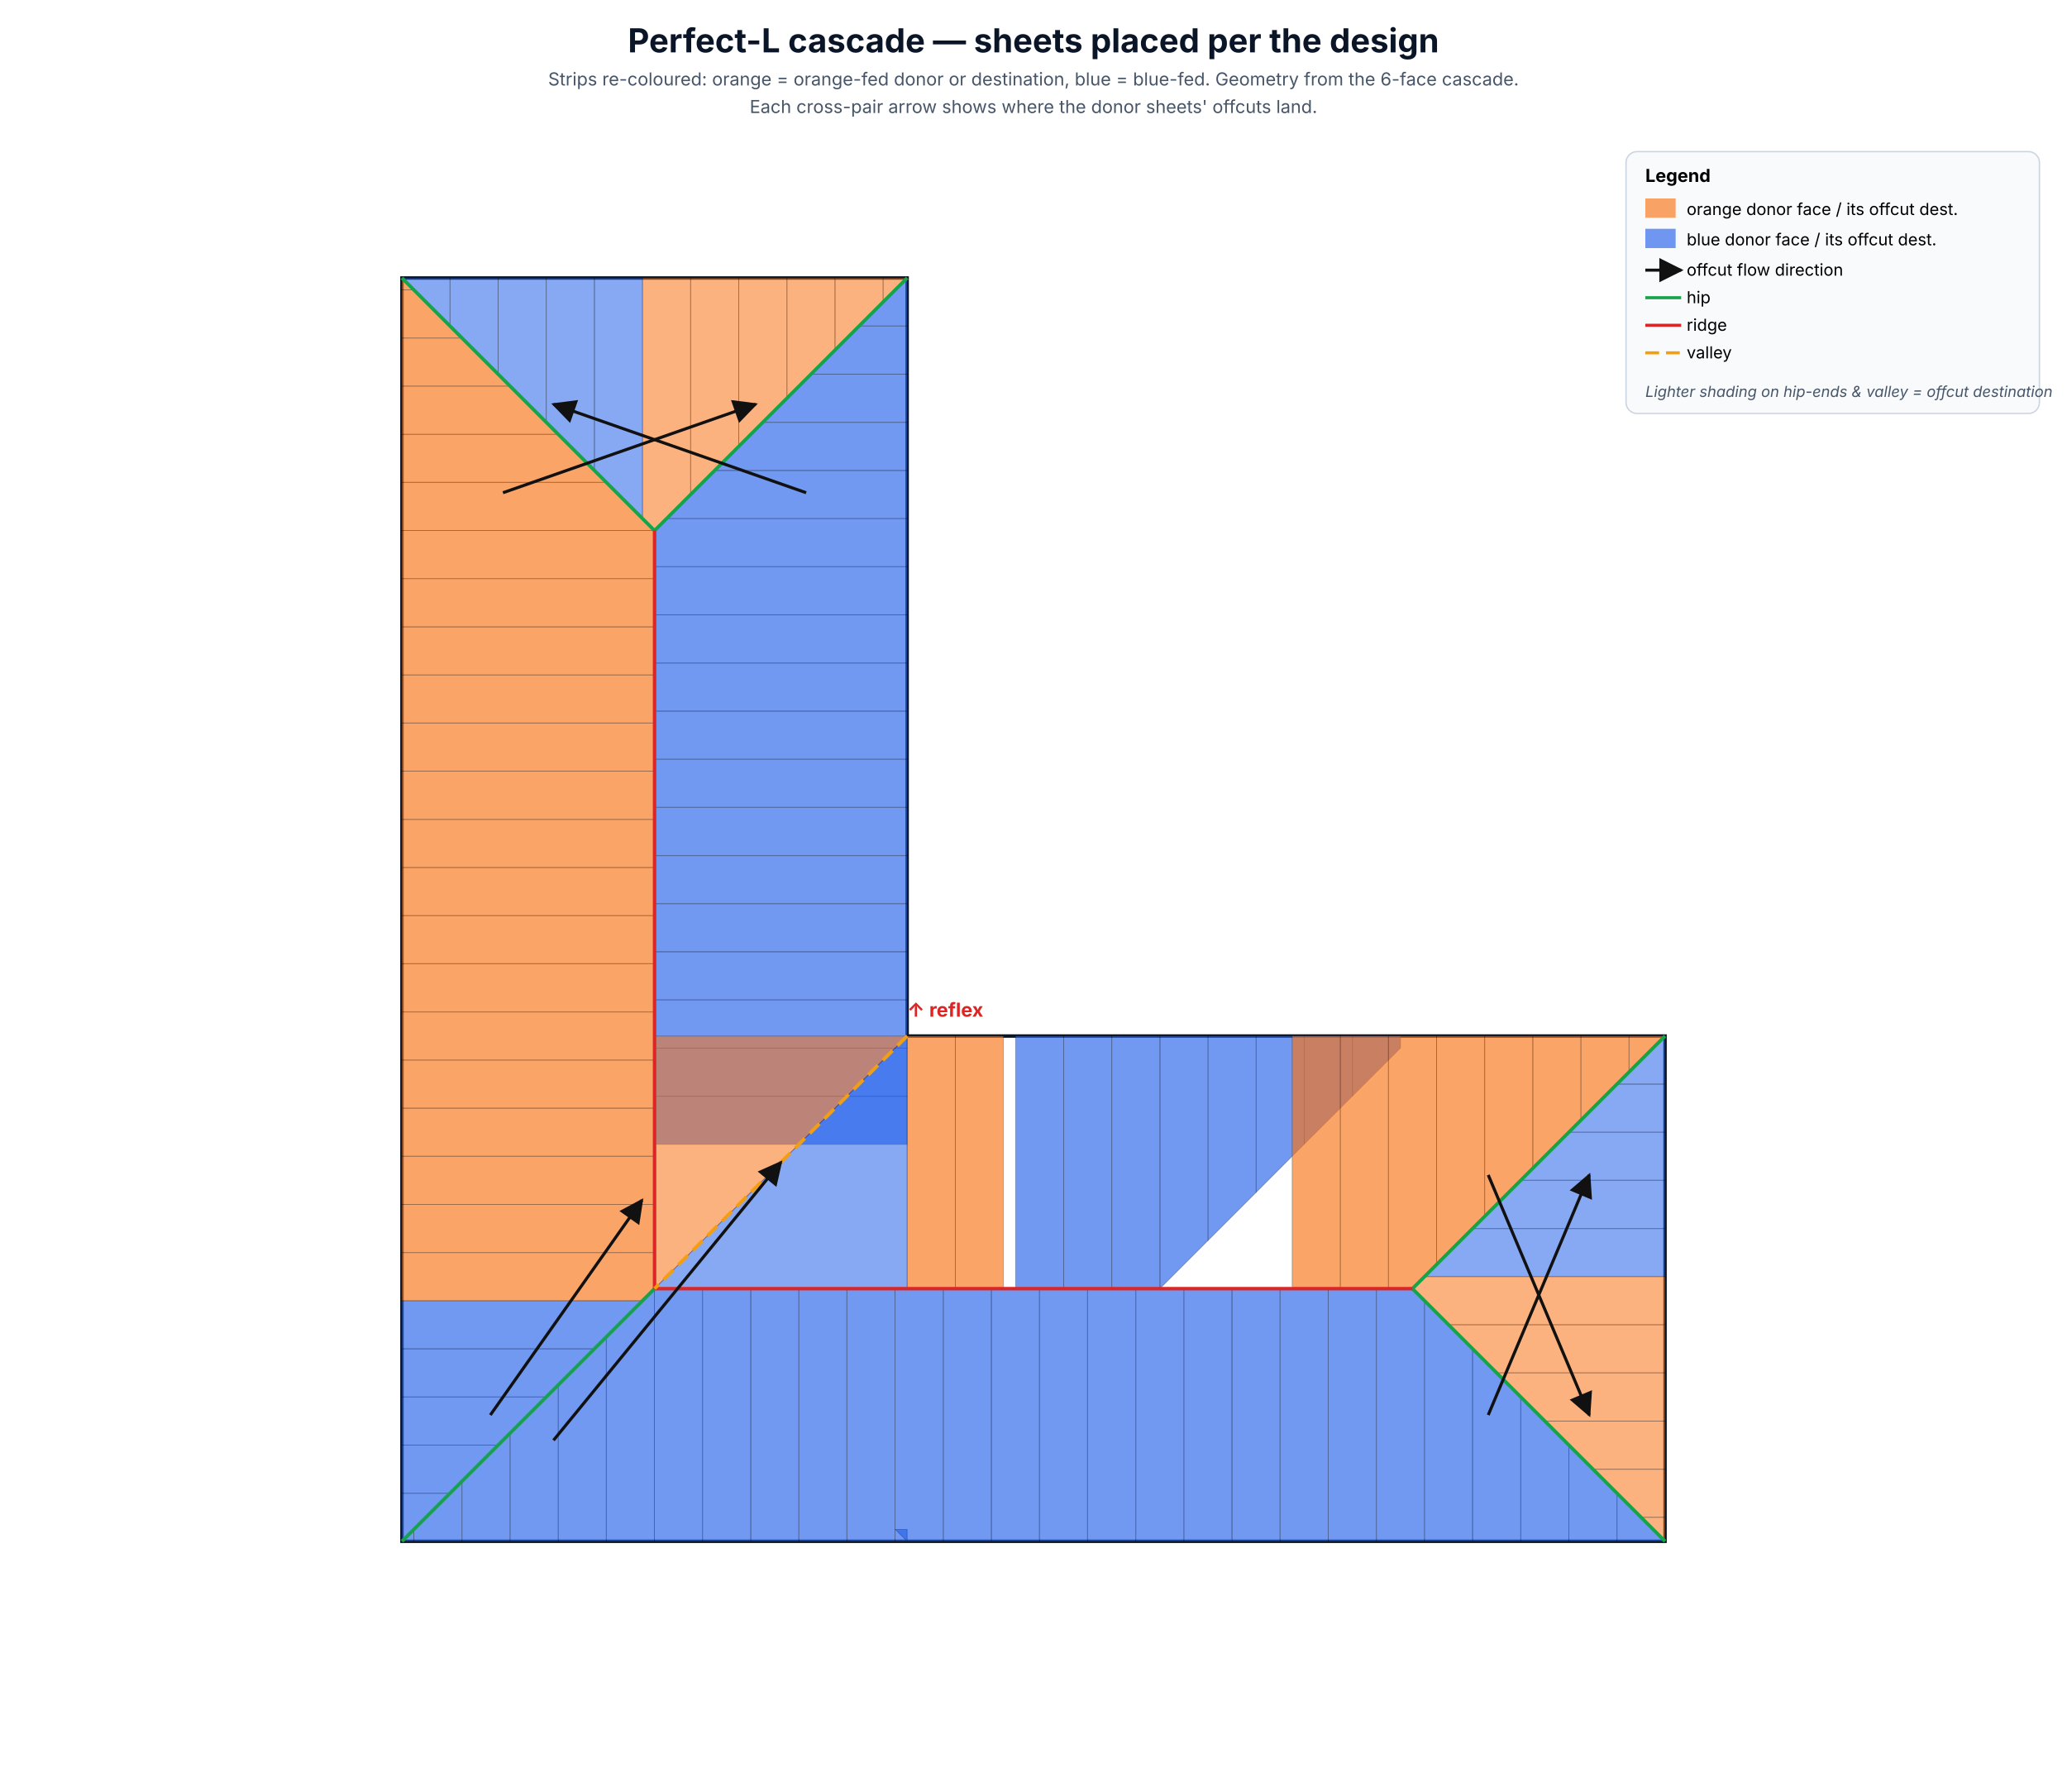
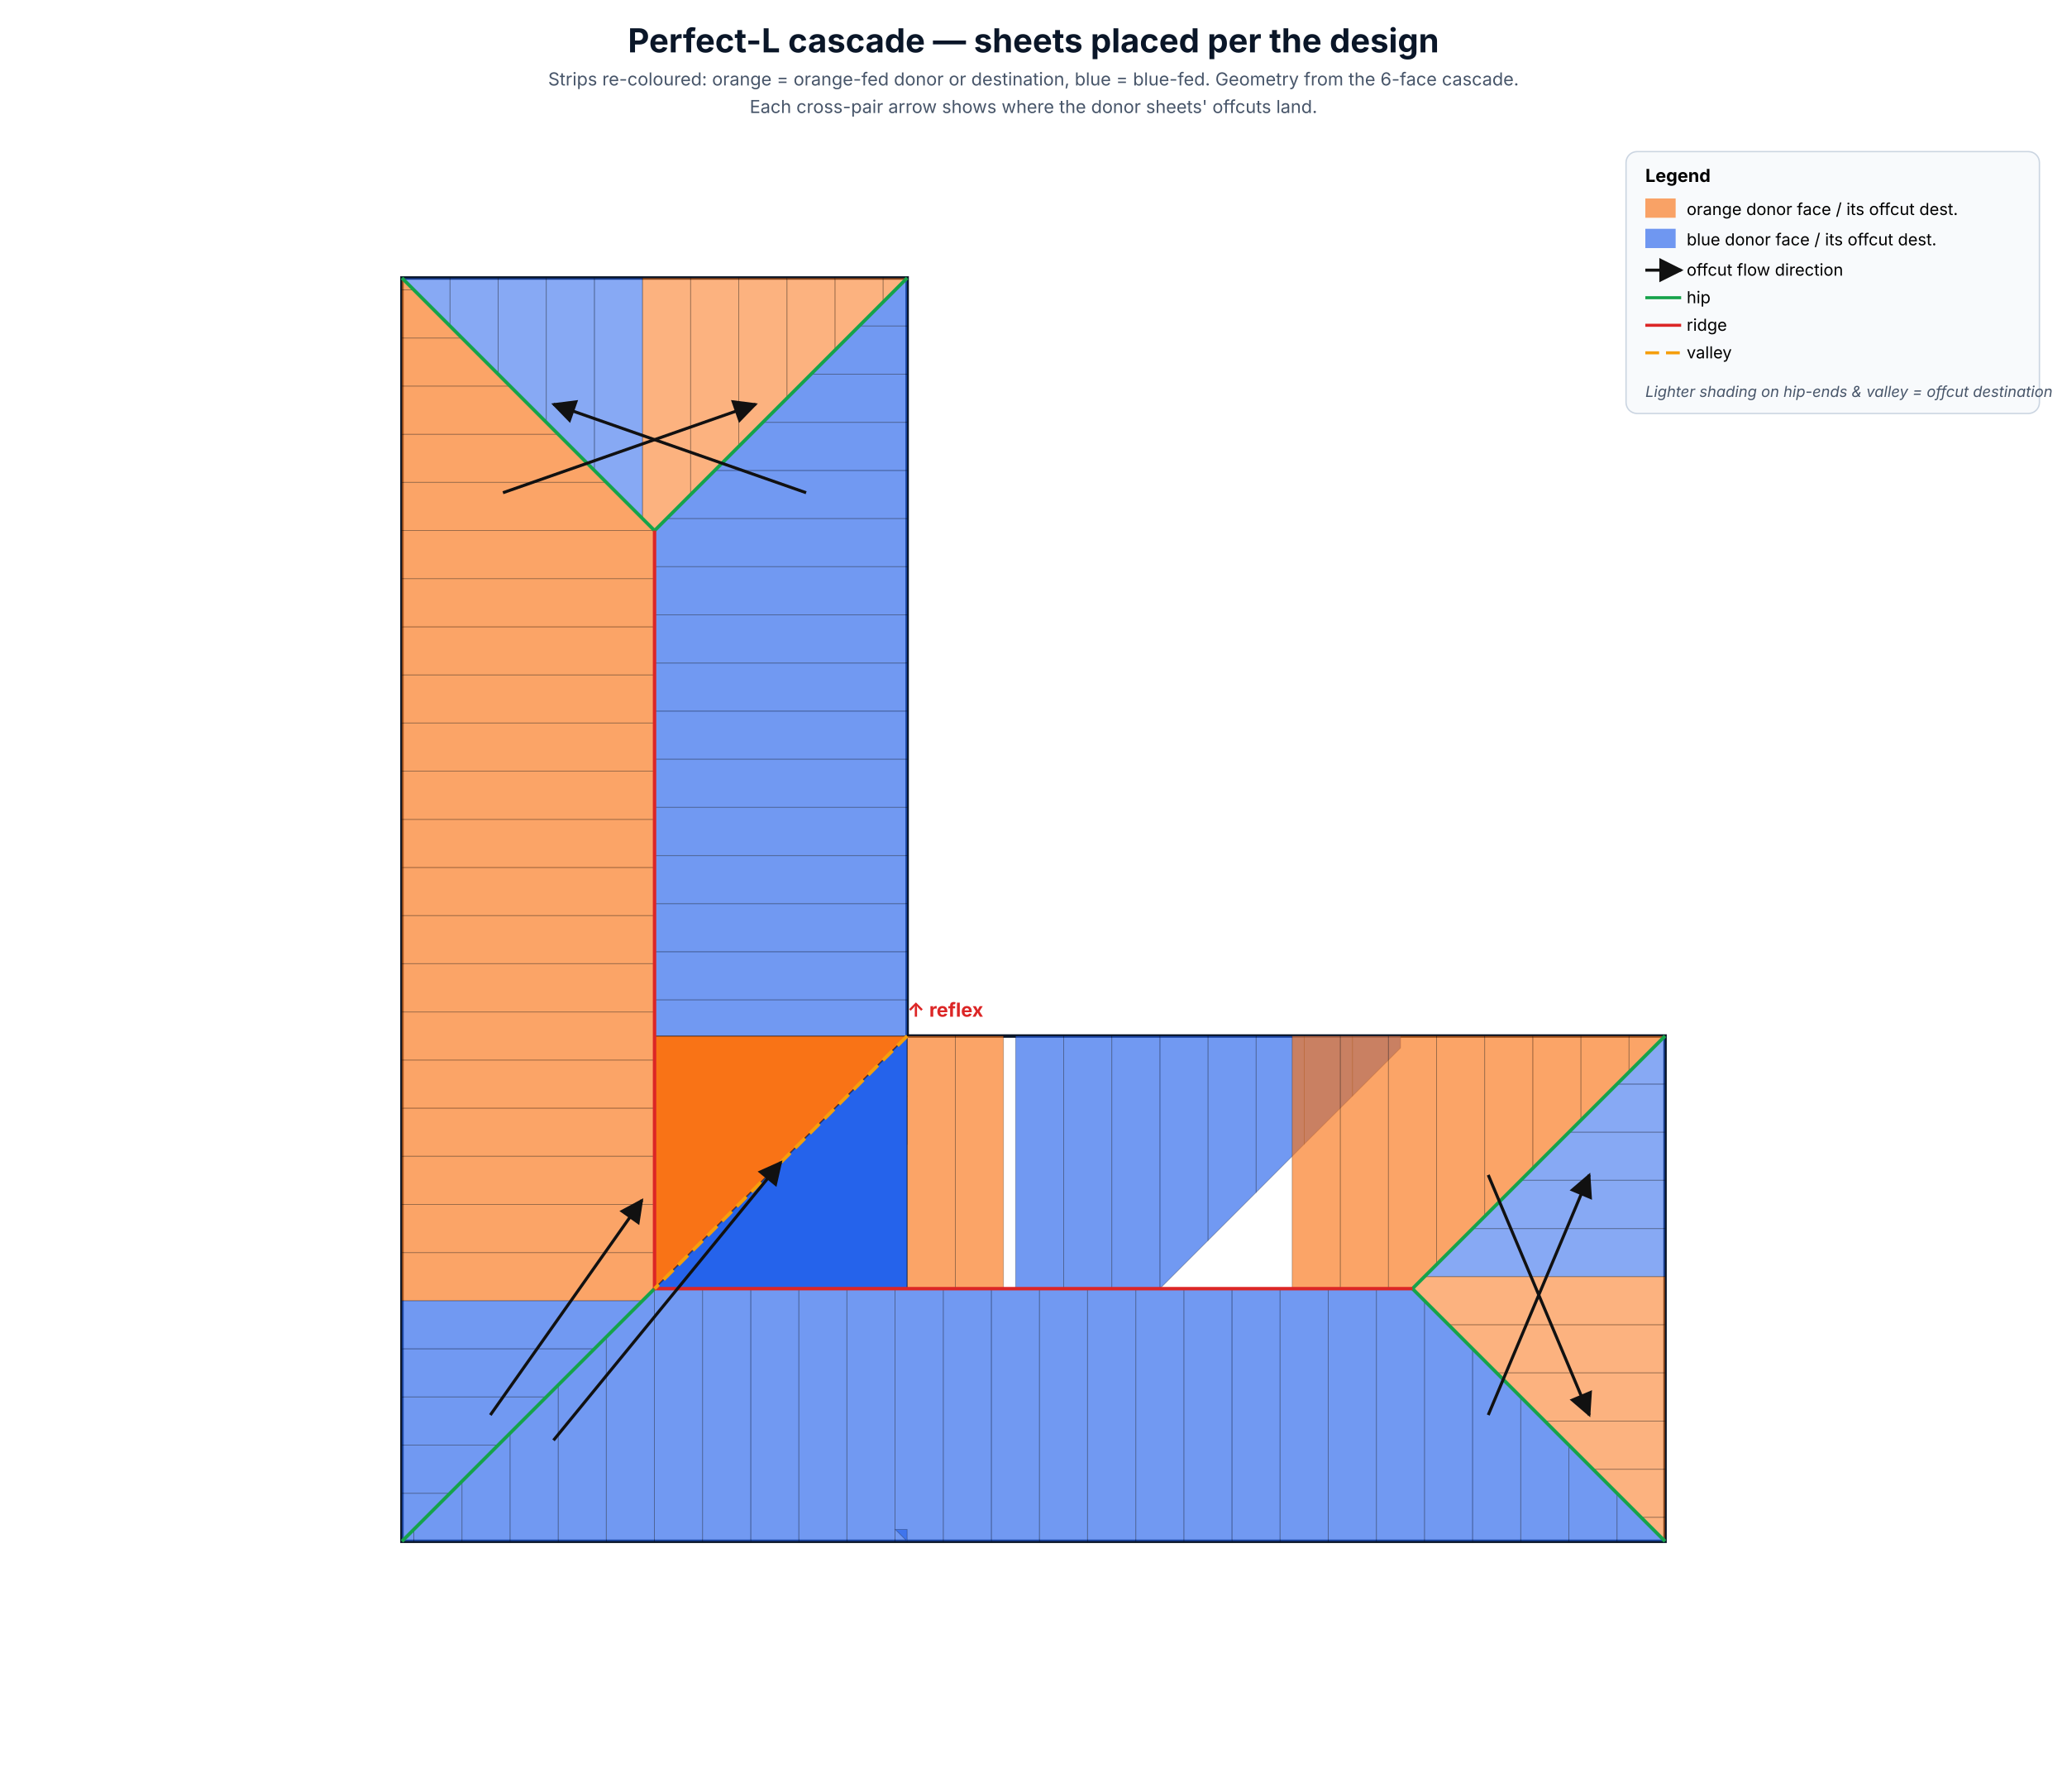
<svg xmlns="http://www.w3.org/2000/svg" width="1500" height="1300" viewBox="0 0 1500 1300" style="background:#fff;font-family:Inter,sans-serif">
  <defs>
    <marker id="arrow" viewBox="0 0 10 10" refX="9" refY="5" markerWidth="8" markerHeight="8" orient="auto">
      <path d="M 0 0 L 10 5 L 0 10 z" fill="#111" />
    </marker>
  </defs>
  <text x="750" y="38" text-anchor="middle" font-size="24" font-weight="700" fill="#0a1628">Perfect-L cascade — sheets placed per the design</text>
  <text x="750" y="62" text-anchor="middle" font-size="13" fill="#475569">Strips re-coloured: orange = orange-fed donor or destination, blue = blue-fed. Geometry from the 6-face cascade.</text>
  <text x="750" y="82" text-anchor="middle" font-size="13" fill="#475569">Each cross-pair arrow shows where the donor sheets' offcuts land.</text>
  <polygon points="291.7,201.7 658.3,201.7 658.3,751.7 1208.3,751.7 1208.3,1118.3 291.7,1118.3" fill="none" stroke="#0a1628" stroke-width="2.5" />
  <polygon points="1208.3,1118.3 1208.3,1118.3 1173.4,1118.3 1173.4,1083.4" fill="#2563eb" fill-opacity="0.65" stroke="rgba(0,0,0,0.25)" stroke-width="0.6" />
  <polygon points="1173.4,1083.4 1173.4,1118.3 1138.5,1118.3 1138.5,1048.5" fill="#2563eb" fill-opacity="0.65" stroke="rgba(0,0,0,0.25)" stroke-width="0.6" />
  <polygon points="1138.5,1048.5 1138.5,1118.3 1103.6,1118.3 1103.6,1013.6" fill="#2563eb" fill-opacity="0.65" stroke="rgba(0,0,0,0.25)" stroke-width="0.6" />
  <polygon points="1103.6,1013.6 1103.6,1118.3 1068.6,1118.3 1068.6,978.6" fill="#2563eb" fill-opacity="0.65" stroke="rgba(0,0,0,0.25)" stroke-width="0.6" />
  <polygon points="1068.6,978.6 1068.6,1118.3 1033.7,1118.3 1033.7,943.7" fill="#2563eb" fill-opacity="0.65" stroke="rgba(0,0,0,0.25)" stroke-width="0.6" />
  <polygon points="1025.0,935.0 1033.7,943.7 1033.7,1118.3 998.8,1118.3 998.8,935.0" fill="#2563eb" fill-opacity="0.65" stroke="rgba(0,0,0,0.25)" stroke-width="0.6" />
  <polygon points="998.8,935.0 998.8,1118.3 963.9,1118.3 963.9,935.0" fill="#2563eb" fill-opacity="0.65" stroke="rgba(0,0,0,0.25)" stroke-width="0.6" />
  <polygon points="963.9,935.0 963.9,1118.3 928.9,1118.3 928.9,935.0" fill="#2563eb" fill-opacity="0.65" stroke="rgba(0,0,0,0.25)" stroke-width="0.6" />
  <polygon points="928.9,935.0 928.9,1118.3 894.0,1118.3 894.0,935.0" fill="#2563eb" fill-opacity="0.65" stroke="rgba(0,0,0,0.25)" stroke-width="0.6" />
  <polygon points="894.0,935.0 894.0,1118.3 859.1,1118.3 859.1,935.0" fill="#2563eb" fill-opacity="0.65" stroke="rgba(0,0,0,0.25)" stroke-width="0.6" />
  <polygon points="859.1,935.0 859.1,1118.3 824.2,1118.3 824.2,935.0" fill="#2563eb" fill-opacity="0.65" stroke="rgba(0,0,0,0.25)" stroke-width="0.6" />
  <polygon points="824.2,935.0 824.2,1118.3 789.2,1118.3 789.2,935.0" fill="#2563eb" fill-opacity="0.65" stroke="rgba(0,0,0,0.25)" stroke-width="0.6" />
  <polygon points="789.2,935.0 789.2,1118.3 754.3,1118.3 754.3,935.0" fill="#2563eb" fill-opacity="0.65" stroke="rgba(0,0,0,0.25)" stroke-width="0.6" />
  <polygon points="754.3,935.0 754.3,1118.3 719.4,1118.3 719.4,935.0" fill="#2563eb" fill-opacity="0.65" stroke="rgba(0,0,0,0.25)" stroke-width="0.6" />
  <polygon points="719.4,935.0 719.4,1118.3 684.5,1118.3 684.5,935.0" fill="#2563eb" fill-opacity="0.65" stroke="rgba(0,0,0,0.25)" stroke-width="0.6" />
  <polygon points="684.5,935.0 684.5,1118.3 649.5,1118.3 649.5,935.0" fill="#2563eb" fill-opacity="0.65" stroke="rgba(0,0,0,0.25)" stroke-width="0.6" />
  <polygon points="649.5,935.0 649.5,1118.3 614.6,1118.3 614.6,935.0" fill="#2563eb" fill-opacity="0.65" stroke="rgba(0,0,0,0.25)" stroke-width="0.6" />
  <polygon points="614.6,935.0 614.6,1118.3 579.7,1118.3 579.7,935.0" fill="#2563eb" fill-opacity="0.65" stroke="rgba(0,0,0,0.25)" stroke-width="0.6" />
  <polygon points="579.7,935.0 579.7,1118.3 544.8,1118.3 544.8,935.0" fill="#2563eb" fill-opacity="0.65" stroke="rgba(0,0,0,0.25)" stroke-width="0.6" />
  <polygon points="544.8,935.0 544.8,1118.3 509.8,1118.3 509.8,935.0" fill="#2563eb" fill-opacity="0.65" stroke="rgba(0,0,0,0.25)" stroke-width="0.6" />
  <polygon points="509.8,935.0 509.8,1118.3 474.9,1118.3 474.9,935.1 475.0,935.0" fill="#2563eb" fill-opacity="0.65" stroke="rgba(0,0,0,0.25)" stroke-width="0.6" />
  <polygon points="474.9,935.1 474.9,1118.3 440.0,1118.3 440.0,970.0" fill="#2563eb" fill-opacity="0.65" stroke="rgba(0,0,0,0.25)" stroke-width="0.6" />
  <polygon points="440.0,970.0 440.0,1118.3 405.1,1118.3 405.1,1004.9" fill="#2563eb" fill-opacity="0.65" stroke="rgba(0,0,0,0.25)" stroke-width="0.6" />
  <polygon points="405.1,1004.9 405.1,1118.3 370.1,1118.3 370.1,1039.9" fill="#2563eb" fill-opacity="0.65" stroke="rgba(0,0,0,0.25)" stroke-width="0.6" />
  <polygon points="370.1,1039.9 370.1,1118.3 335.2,1118.3 335.2,1074.8" fill="#2563eb" fill-opacity="0.65" stroke="rgba(0,0,0,0.25)" stroke-width="0.6" />
  <polygon points="335.2,1074.8 335.2,1118.3 300.3,1118.3 300.3,1109.7" fill="#2563eb" fill-opacity="0.65" stroke="rgba(0,0,0,0.25)" stroke-width="0.6" />
  <polygon points="300.3,1109.7 300.3,1118.3 291.7,1118.3 291.7,1118.3" fill="#2563eb" fill-opacity="0.65" stroke="rgba(0,0,0,0.25)" stroke-width="0.6" />
  <polygon points="291.7,1118.3 291.7,1118.3 291.7,1083.4 326.6,1083.4" fill="#2563eb" fill-opacity="0.65" stroke="rgba(0,0,0,0.25)" stroke-width="0.6" />
  <polygon points="326.6,1083.4 291.7,1083.4 291.7,1048.5 361.5,1048.5" fill="#2563eb" fill-opacity="0.65" stroke="rgba(0,0,0,0.25)" stroke-width="0.6" />
  <polygon points="361.5,1048.5 291.7,1048.5 291.7,1013.6 396.4,1013.6" fill="#2563eb" fill-opacity="0.65" stroke="rgba(0,0,0,0.25)" stroke-width="0.6" />
  <polygon points="396.4,1013.6 291.7,1013.6 291.7,978.6 431.4,978.6" fill="#2563eb" fill-opacity="0.65" stroke="rgba(0,0,0,0.25)" stroke-width="0.6" />
  <polygon points="431.4,978.6 291.7,978.6 291.7,943.7 466.3,943.7" fill="#2563eb" fill-opacity="0.65" stroke="rgba(0,0,0,0.25)" stroke-width="0.6" />
  <polygon points="475.0,935.0 466.3,943.7 291.7,943.7 291.7,908.8 475.0,908.8" fill="#f97316" fill-opacity="0.65" stroke="rgba(0,0,0,0.25)" stroke-width="0.6" />
  <polygon points="475.0,908.8 291.7,908.8 291.7,873.9 475.0,873.9" fill="#f97316" fill-opacity="0.65" stroke="rgba(0,0,0,0.25)" stroke-width="0.6" />
  <polygon points="475.0,873.9 291.7,873.9 291.7,838.9 475.0,838.9" fill="#f97316" fill-opacity="0.65" stroke="rgba(0,0,0,0.25)" stroke-width="0.6" />
  <polygon points="475.0,838.9 291.7,838.9 291.7,804.0 475.0,804.0" fill="#f97316" fill-opacity="0.65" stroke="rgba(0,0,0,0.25)" stroke-width="0.6" />
  <polygon points="475.0,804.0 291.7,804.0 291.7,769.1 475.0,769.1" fill="#f97316" fill-opacity="0.65" stroke="rgba(0,0,0,0.25)" stroke-width="0.6" />
  <polygon points="475.0,769.1 291.7,769.1 291.7,734.2 475.0,734.2" fill="#f97316" fill-opacity="0.65" stroke="rgba(0,0,0,0.25)" stroke-width="0.6" />
  <polygon points="475.0,734.2 291.7,734.2 291.7,699.2 475.0,699.2" fill="#f97316" fill-opacity="0.65" stroke="rgba(0,0,0,0.25)" stroke-width="0.6" />
  <polygon points="475.0,699.2 291.7,699.2 291.7,664.3 475.0,664.3" fill="#f97316" fill-opacity="0.65" stroke="rgba(0,0,0,0.25)" stroke-width="0.6" />
  <polygon points="475.0,664.3 291.7,664.3 291.7,629.4 475.0,629.4" fill="#f97316" fill-opacity="0.65" stroke="rgba(0,0,0,0.25)" stroke-width="0.6" />
  <polygon points="475.0,629.4 291.7,629.4 291.7,594.5 475.0,594.5" fill="#f97316" fill-opacity="0.65" stroke="rgba(0,0,0,0.25)" stroke-width="0.6" />
  <polygon points="475.0,594.5 291.7,594.5 291.7,559.5 475.0,559.5" fill="#f97316" fill-opacity="0.65" stroke="rgba(0,0,0,0.25)" stroke-width="0.6" />
  <polygon points="475.0,559.5 291.7,559.5 291.7,524.6 475.0,524.6" fill="#f97316" fill-opacity="0.65" stroke="rgba(0,0,0,0.25)" stroke-width="0.6" />
  <polygon points="475.0,524.6 291.7,524.6 291.7,489.7 475.0,489.7" fill="#f97316" fill-opacity="0.65" stroke="rgba(0,0,0,0.25)" stroke-width="0.6" />
  <polygon points="475.0,489.7 291.7,489.7 291.7,454.8 475.0,454.8" fill="#f97316" fill-opacity="0.65" stroke="rgba(0,0,0,0.25)" stroke-width="0.6" />
  <polygon points="475.0,454.8 291.7,454.8 291.7,419.8 475.0,419.8" fill="#f97316" fill-opacity="0.65" stroke="rgba(0,0,0,0.25)" stroke-width="0.6" />
  <polygon points="475.0,419.8 291.7,419.8 291.7,384.9 474.9,384.9 475.0,385.0" fill="#f97316" fill-opacity="0.65" stroke="rgba(0,0,0,0.25)" stroke-width="0.6" />
  <polygon points="474.9,384.9 291.7,384.9 291.7,350.0 440.0,350.0" fill="#f97316" fill-opacity="0.65" stroke="rgba(0,0,0,0.25)" stroke-width="0.6" />
  <polygon points="440.0,350.0 291.7,350.0 291.7,315.1 405.1,315.1" fill="#f97316" fill-opacity="0.65" stroke="rgba(0,0,0,0.25)" stroke-width="0.6" />
  <polygon points="405.1,315.1 291.7,315.1 291.7,280.1 370.1,280.1" fill="#f97316" fill-opacity="0.65" stroke="rgba(0,0,0,0.25)" stroke-width="0.6" />
  <polygon points="370.1,280.1 291.7,280.1 291.7,245.2 335.2,245.2" fill="#f97316" fill-opacity="0.65" stroke="rgba(0,0,0,0.25)" stroke-width="0.6" />
  <polygon points="335.2,245.2 291.7,245.2 291.7,210.3 300.3,210.3" fill="#f97316" fill-opacity="0.65" stroke="rgba(0,0,0,0.25)" stroke-width="0.6" />
  <polygon points="300.3,210.3 291.7,210.3 291.7,201.7 291.7,201.7" fill="#f97316" fill-opacity="0.65" stroke="rgba(0,0,0,0.25)" stroke-width="0.6" />
  <polygon points="658.3,201.7 658.3,201.7 658.3,236.6 623.4,236.6" fill="#2563eb" fill-opacity="0.65" stroke="rgba(0,0,0,0.25)" stroke-width="0.6" />
  <polygon points="623.4,236.6 658.3,236.6 658.3,271.5 588.5,271.5" fill="#2563eb" fill-opacity="0.65" stroke="rgba(0,0,0,0.25)" stroke-width="0.6" />
  <polygon points="588.5,271.5 658.3,271.5 658.3,306.4 553.6,306.4" fill="#2563eb" fill-opacity="0.65" stroke="rgba(0,0,0,0.25)" stroke-width="0.6" />
  <polygon points="553.6,306.4 658.3,306.4 658.3,341.4 518.6,341.4" fill="#2563eb" fill-opacity="0.65" stroke="rgba(0,0,0,0.25)" stroke-width="0.6" />
  <polygon points="518.6,341.4 658.3,341.4 658.3,376.3 483.7,376.3" fill="#2563eb" fill-opacity="0.65" stroke="rgba(0,0,0,0.25)" stroke-width="0.6" />
  <polygon points="475.0,385.0 483.7,376.3 658.3,376.3 658.3,411.2 475.0,411.2" fill="#2563eb" fill-opacity="0.65" stroke="rgba(0,0,0,0.25)" stroke-width="0.6" />
  <polygon points="475.0,411.2 658.3,411.2 658.3,446.1 475.0,446.1" fill="#2563eb" fill-opacity="0.65" stroke="rgba(0,0,0,0.25)" stroke-width="0.6" />
  <polygon points="475.0,446.1 658.3,446.1 658.3,481.1 475.0,481.1" fill="#2563eb" fill-opacity="0.65" stroke="rgba(0,0,0,0.25)" stroke-width="0.6" />
  <polygon points="475.0,481.1 658.3,481.1 658.3,516.0 475.0,516.0" fill="#2563eb" fill-opacity="0.65" stroke="rgba(0,0,0,0.25)" stroke-width="0.6" />
  <polygon points="475.0,516.0 658.3,516.0 658.3,550.9 475.0,550.9" fill="#2563eb" fill-opacity="0.65" stroke="rgba(0,0,0,0.25)" stroke-width="0.6" />
  <polygon points="475.0,550.9 658.3,550.9 658.3,585.8 475.0,585.8" fill="#2563eb" fill-opacity="0.65" stroke="rgba(0,0,0,0.25)" stroke-width="0.6" />
  <polygon points="475.0,585.8 658.3,585.8 658.3,620.8 475.0,620.8" fill="#2563eb" fill-opacity="0.65" stroke="rgba(0,0,0,0.25)" stroke-width="0.6" />
  <polygon points="475.0,620.8 658.3,620.8 658.3,655.7 475.0,655.7" fill="#2563eb" fill-opacity="0.65" stroke="rgba(0,0,0,0.25)" stroke-width="0.6" />
  <polygon points="475.0,655.7 658.3,655.7 658.3,690.6 475.0,690.6" fill="#2563eb" fill-opacity="0.65" stroke="rgba(0,0,0,0.25)" stroke-width="0.6" />
  <polygon points="475.0,690.6 658.3,690.6 658.3,725.5 475.0,725.5" fill="#2563eb" fill-opacity="0.65" stroke="rgba(0,0,0,0.25)" stroke-width="0.6" />
  <polygon points="475.0,725.5 658.3,725.5 658.3,760.5 475.0,760.5" fill="#2563eb" fill-opacity="0.65" stroke="rgba(0,0,0,0.25)" stroke-width="0.6" />
  <polygon points="475.0,760.5 658.3,760.5 658.3,795.4 475.0,795.4" fill="#2563eb" fill-opacity="0.65" stroke="rgba(0,0,0,0.25)" stroke-width="0.6" />
  <polygon points="475.0,795.4 658.3,795.4 658.3,830.3 475.0,830.3" fill="#2563eb" fill-opacity="0.65" stroke="rgba(0,0,0,0.25)" stroke-width="0.6" />
  <polygon points="737.0,935.0 737.0,751.7 771.9,751.7 771.9,935.0" fill="#2563eb" fill-opacity="0.65" stroke="rgba(0,0,0,0.25)" stroke-width="0.6" />
  <polygon points="771.9,935.0 771.9,751.7 806.8,751.7 806.8,935.0" fill="#2563eb" fill-opacity="0.65" stroke="rgba(0,0,0,0.25)" stroke-width="0.6" />
  <polygon points="806.8,935.0 806.8,751.7 841.8,751.7 841.8,934.9 841.7,935.0" fill="#2563eb" fill-opacity="0.65" stroke="rgba(0,0,0,0.25)" stroke-width="0.6" />
  <polygon points="841.8,934.9 841.8,751.7 876.7,751.7 876.7,900.0" fill="#2563eb" fill-opacity="0.65" stroke="rgba(0,0,0,0.25)" stroke-width="0.6" />
  <polygon points="876.7,900.0 876.7,751.7 911.6,751.7 911.6,865.1" fill="#2563eb" fill-opacity="0.65" stroke="rgba(0,0,0,0.25)" stroke-width="0.6" />
  <polygon points="911.6,865.1 911.6,751.7 946.5,751.7 946.5,830.1" fill="#2563eb" fill-opacity="0.65" stroke="rgba(0,0,0,0.25)" stroke-width="0.6" />
  <polygon points="946.5,830.1 946.5,751.7 981.5,751.7 981.5,795.2" fill="#2563eb" fill-opacity="0.65" stroke="rgba(0,0,0,0.25)" stroke-width="0.6" />
  <polygon points="981.5,795.2 981.5,751.7 1016.4,751.7 1016.4,760.3" fill="#2563eb" fill-opacity="0.65" stroke="rgba(0,0,0,0.25)" stroke-width="0.6" />
  <polygon points="649.7,1109.7 658.3,1109.7 658.3,1118.3 658.3,1118.3" fill="#2563eb" fill-opacity="0.65" stroke="rgba(0,0,0,0.25)" stroke-width="0.6" />
  <polygon points="658.3,935.0 658.3,751.7 693.3,751.7 693.3,935.0" fill="#f97316" fill-opacity="0.65" stroke="rgba(0,0,0,0.25)" stroke-width="0.6" />
  <polygon points="693.3,935.0 693.3,751.7 728.2,751.7 728.2,935.0" fill="#f97316" fill-opacity="0.65" stroke="rgba(0,0,0,0.25)" stroke-width="0.6" />
  <polygon points="937.7,935.0 937.7,751.7 972.7,751.7 972.7,935.0" fill="#f97316" fill-opacity="0.65" stroke="rgba(0,0,0,0.25)" stroke-width="0.6" />
  <polygon points="972.7,935.0 972.7,751.7 1007.6,751.7 1007.6,935.0" fill="#f97316" fill-opacity="0.65" stroke="rgba(0,0,0,0.25)" stroke-width="0.6" />
  <polygon points="1007.6,935.0 1007.6,751.7 1042.5,751.7 1042.5,917.5 1025.0,935.0" fill="#f97316" fill-opacity="0.65" stroke="rgba(0,0,0,0.25)" stroke-width="0.6" />
  <polygon points="1042.5,917.5 1042.5,751.7 1077.4,751.7 1077.4,882.6" fill="#f97316" fill-opacity="0.65" stroke="rgba(0,0,0,0.25)" stroke-width="0.6" />
  <polygon points="1077.4,882.6 1077.4,751.7 1112.4,751.7 1112.4,847.6" fill="#f97316" fill-opacity="0.65" stroke="rgba(0,0,0,0.25)" stroke-width="0.6" />
  <polygon points="1112.4,847.6 1112.4,751.7 1147.3,751.7 1147.3,812.7" fill="#f97316" fill-opacity="0.65" stroke="rgba(0,0,0,0.25)" stroke-width="0.6" />
  <polygon points="1147.3,812.7 1147.3,751.7 1182.2,751.7 1182.2,777.8" fill="#f97316" fill-opacity="0.65" stroke="rgba(0,0,0,0.25)" stroke-width="0.6" />
  <polygon points="1182.2,777.8 1182.2,751.7 1208.3,751.7 1208.3,751.7" fill="#f97316" fill-opacity="0.65" stroke="rgba(0,0,0,0.25)" stroke-width="0.6" />
  <polygon points="291.7,201.7 291.7,201.7 326.6,201.7 326.6,236.6" fill="#2563eb" fill-opacity="0.55" stroke="rgba(0,0,0,0.25)" stroke-width="0.6" />
  <polygon points="326.6,236.6 326.6,201.7 361.5,201.7 361.5,271.5" fill="#2563eb" fill-opacity="0.55" stroke="rgba(0,0,0,0.25)" stroke-width="0.6" />
  <polygon points="361.5,271.5 361.5,201.7 396.4,201.7 396.4,306.4" fill="#2563eb" fill-opacity="0.55" stroke="rgba(0,0,0,0.25)" stroke-width="0.6" />
  <polygon points="396.4,306.4 396.4,201.7 431.4,201.7 431.4,341.4" fill="#2563eb" fill-opacity="0.55" stroke="rgba(0,0,0,0.25)" stroke-width="0.6" />
  <polygon points="431.4,341.4 431.4,201.7 466.3,201.7 466.3,376.3" fill="#2563eb" fill-opacity="0.55" stroke="rgba(0,0,0,0.25)" stroke-width="0.6" />
  <polygon points="466.3,376.3 466.3,201.7 501.2,201.7 501.2,358.8 475.0,385.0" fill="#f97316" fill-opacity="0.55" stroke="rgba(0,0,0,0.25)" stroke-width="0.6" />
  <polygon points="501.2,358.8 501.2,201.7 536.1,201.7 536.1,323.9" fill="#f97316" fill-opacity="0.55" stroke="rgba(0,0,0,0.25)" stroke-width="0.6" />
  <polygon points="536.1,323.9 536.1,201.7 571.1,201.7 571.1,288.9" fill="#f97316" fill-opacity="0.55" stroke="rgba(0,0,0,0.25)" stroke-width="0.6" />
  <polygon points="571.1,288.9 571.1,201.7 606.0,201.7 606.0,254.0" fill="#f97316" fill-opacity="0.55" stroke="rgba(0,0,0,0.25)" stroke-width="0.6" />
  <polygon points="606.0,254.0 606.0,201.7 640.9,201.7 640.9,219.1" fill="#f97316" fill-opacity="0.55" stroke="rgba(0,0,0,0.25)" stroke-width="0.6" />
  <polygon points="640.9,219.1 640.9,201.7 658.3,201.7 658.3,201.7" fill="#f97316" fill-opacity="0.55" stroke="rgba(0,0,0,0.25)" stroke-width="0.6" />
  <polygon points="1208.3,751.7 1208.3,751.7 1208.3,786.6 1173.4,786.6" fill="#2563eb" fill-opacity="0.55" stroke="rgba(0,0,0,0.25)" stroke-width="0.6" />
  <polygon points="1173.4,786.6 1208.3,786.6 1208.3,821.5 1138.5,821.5" fill="#2563eb" fill-opacity="0.55" stroke="rgba(0,0,0,0.25)" stroke-width="0.6" />
  <polygon points="1138.5,821.5 1208.3,821.5 1208.3,856.4 1103.6,856.4" fill="#2563eb" fill-opacity="0.55" stroke="rgba(0,0,0,0.25)" stroke-width="0.6" />
  <polygon points="1103.6,856.4 1208.3,856.4 1208.3,891.4 1068.6,891.4" fill="#2563eb" fill-opacity="0.55" stroke="rgba(0,0,0,0.25)" stroke-width="0.6" />
  <polygon points="1068.6,891.4 1208.3,891.4 1208.3,926.3 1033.7,926.3" fill="#2563eb" fill-opacity="0.55" stroke="rgba(0,0,0,0.25)" stroke-width="0.6" />
  <polygon points="1033.7,926.3 1208.3,926.3 1208.3,961.2 1051.2,961.2 1025.0,935.0" fill="#f97316" fill-opacity="0.55" stroke="rgba(0,0,0,0.25)" stroke-width="0.6" />
  <polygon points="1051.2,961.2 1208.3,961.2 1208.3,996.1 1086.1,996.1" fill="#f97316" fill-opacity="0.55" stroke="rgba(0,0,0,0.25)" stroke-width="0.6" />
  <polygon points="1086.1,996.1 1208.3,996.1 1208.3,1031.1 1121.1,1031.1" fill="#f97316" fill-opacity="0.55" stroke="rgba(0,0,0,0.25)" stroke-width="0.6" />
  <polygon points="1121.1,1031.1 1208.3,1031.1 1208.3,1066.0 1156.0,1066.0" fill="#f97316" fill-opacity="0.55" stroke="rgba(0,0,0,0.25)" stroke-width="0.6" />
  <polygon points="1156.0,1066.0 1208.3,1066.0 1208.3,1100.9 1190.9,1100.9" fill="#f97316" fill-opacity="0.55" stroke="rgba(0,0,0,0.25)" stroke-width="0.6" />
  <polygon points="1190.9,1100.9 1208.3,1100.9 1208.3,1118.3 1208.3,1118.3" fill="#f97316" fill-opacity="0.55" stroke="rgba(0,0,0,0.25)" stroke-width="0.6" />
-   <polygon points="658.3,751.7 475.0,751.7 475.0,935.0" fill="#f97316" fill-opacity="0.55" stroke="rgba(0,0,0,0.25)" stroke-width="0.6" />
-   <polygon points="658.3,751.7 658.3,935.0 475.0,935.0" fill="#2563eb" fill-opacity="0.55" stroke="rgba(0,0,0,0.25)" stroke-width="0.6" />
+   <polygon points="658.3,751.7 475.0,751.7 475.0,935.0" fill="#f97316" fill-opacity="1" stroke="rgba(0,0,0,0.4)" stroke-width="1" />
+   <polygon points="658.3,751.7 658.3,935.0 475.0,935.0" fill="#2563eb" fill-opacity="1" stroke="rgba(0,0,0,0.4)" stroke-width="1" />
  <line x1="291.667" y1="201.667" x2="475" y2="385" stroke="#16a34a" stroke-width="2.5" />
  <line x1="658.333" y1="201.667" x2="475" y2="385" stroke="#16a34a" stroke-width="2.5" />
  <line x1="1208.333" y1="751.667" x2="1025" y2="935" stroke="#16a34a" stroke-width="2.5" />
  <line x1="1208.333" y1="1118.333" x2="1025" y2="935" stroke="#16a34a" stroke-width="2.5" />
  <line x1="291.667" y1="1118.333" x2="475" y2="935" stroke="#16a34a" stroke-width="2.5" />
  <line x1="475" y1="385" x2="475" y2="935" stroke="#dc2626" stroke-width="2.5" />
  <line x1="475" y1="935" x2="1025" y2="935" stroke="#dc2626" stroke-width="2.5" />
  <line x1="658.333" y1="751.667" x2="475" y2="935" stroke="#f59e0b" stroke-width="2.5" stroke-dasharray="10,5" />
  <line x1="365" y1="357.5" x2="548.333" y2="293.333" stroke="#111" stroke-width="2.2" marker-end="url(#arrow)" />
  <line x1="585" y1="357.5" x2="401.667" y2="293.333" stroke="#111" stroke-width="2.2" marker-end="url(#arrow)" />
  <line x1="1080" y1="852.5" x2="1153.333" y2="1026.667" stroke="#111" stroke-width="2.2" marker-end="url(#arrow)" />
  <line x1="1080" y1="1026.667" x2="1153.333" y2="852.5" stroke="#111" stroke-width="2.2" marker-end="url(#arrow)" />
  <line x1="401.667" y1="1045" x2="566.667" y2="843.333" stroke="#111" stroke-width="2.2" marker-end="url(#arrow)" />
  <line x1="355.833" y1="1026.667" x2="465.833" y2="870.833" stroke="#111" stroke-width="2.2" marker-end="url(#arrow)" />
  <text x="658.333" y="737.667" font-size="14" font-weight="700" fill="#dc2626" text-anchor="start">↑ reflex</text>
  <g transform="translate(1180, 110)">
    <rect x="0" y="0" width="300" height="190" fill="#f8fafc" stroke="#cbd5e1" rx="8" />
    <text x="14" y="22" font-size="13" font-weight="700">Legend</text>
    <rect x="14" y="34" width="22" height="14" fill="#f97316" fill-opacity="0.65" />
    <text x="44" y="46" font-size="12">orange donor face / its offcut dest.</text>
    <rect x="14" y="56" width="22" height="14" fill="#2563eb" fill-opacity="0.65" />
    <text x="44" y="68" font-size="12">blue donor face / its offcut dest.</text>
    <line x1="14" y1="86" x2="40" y2="86" stroke="#111" stroke-width="2.2" marker-end="url(#arrow)" />
    <text x="44" y="90" font-size="12">offcut flow direction</text>
    <line x1="14" y1="106" x2="40" y2="106" stroke="#16a34a" stroke-width="2.2" />
    <text x="44" y="110" font-size="12">hip</text>
    <line x1="14" y1="126" x2="40" y2="126" stroke="#dc2626" stroke-width="2.2" />
    <text x="44" y="130" font-size="12">ridge</text>
    <line x1="14" y1="146" x2="40" y2="146" stroke="#f59e0b" stroke-width="2.2" stroke-dasharray="10,5" />
    <text x="44" y="150" font-size="12">valley</text>
    <text x="14" y="178" font-size="11" font-style="italic" fill="#475569">Lighter shading on hip-ends &amp; valley = offcut destination</text>
  </g>
</svg>
